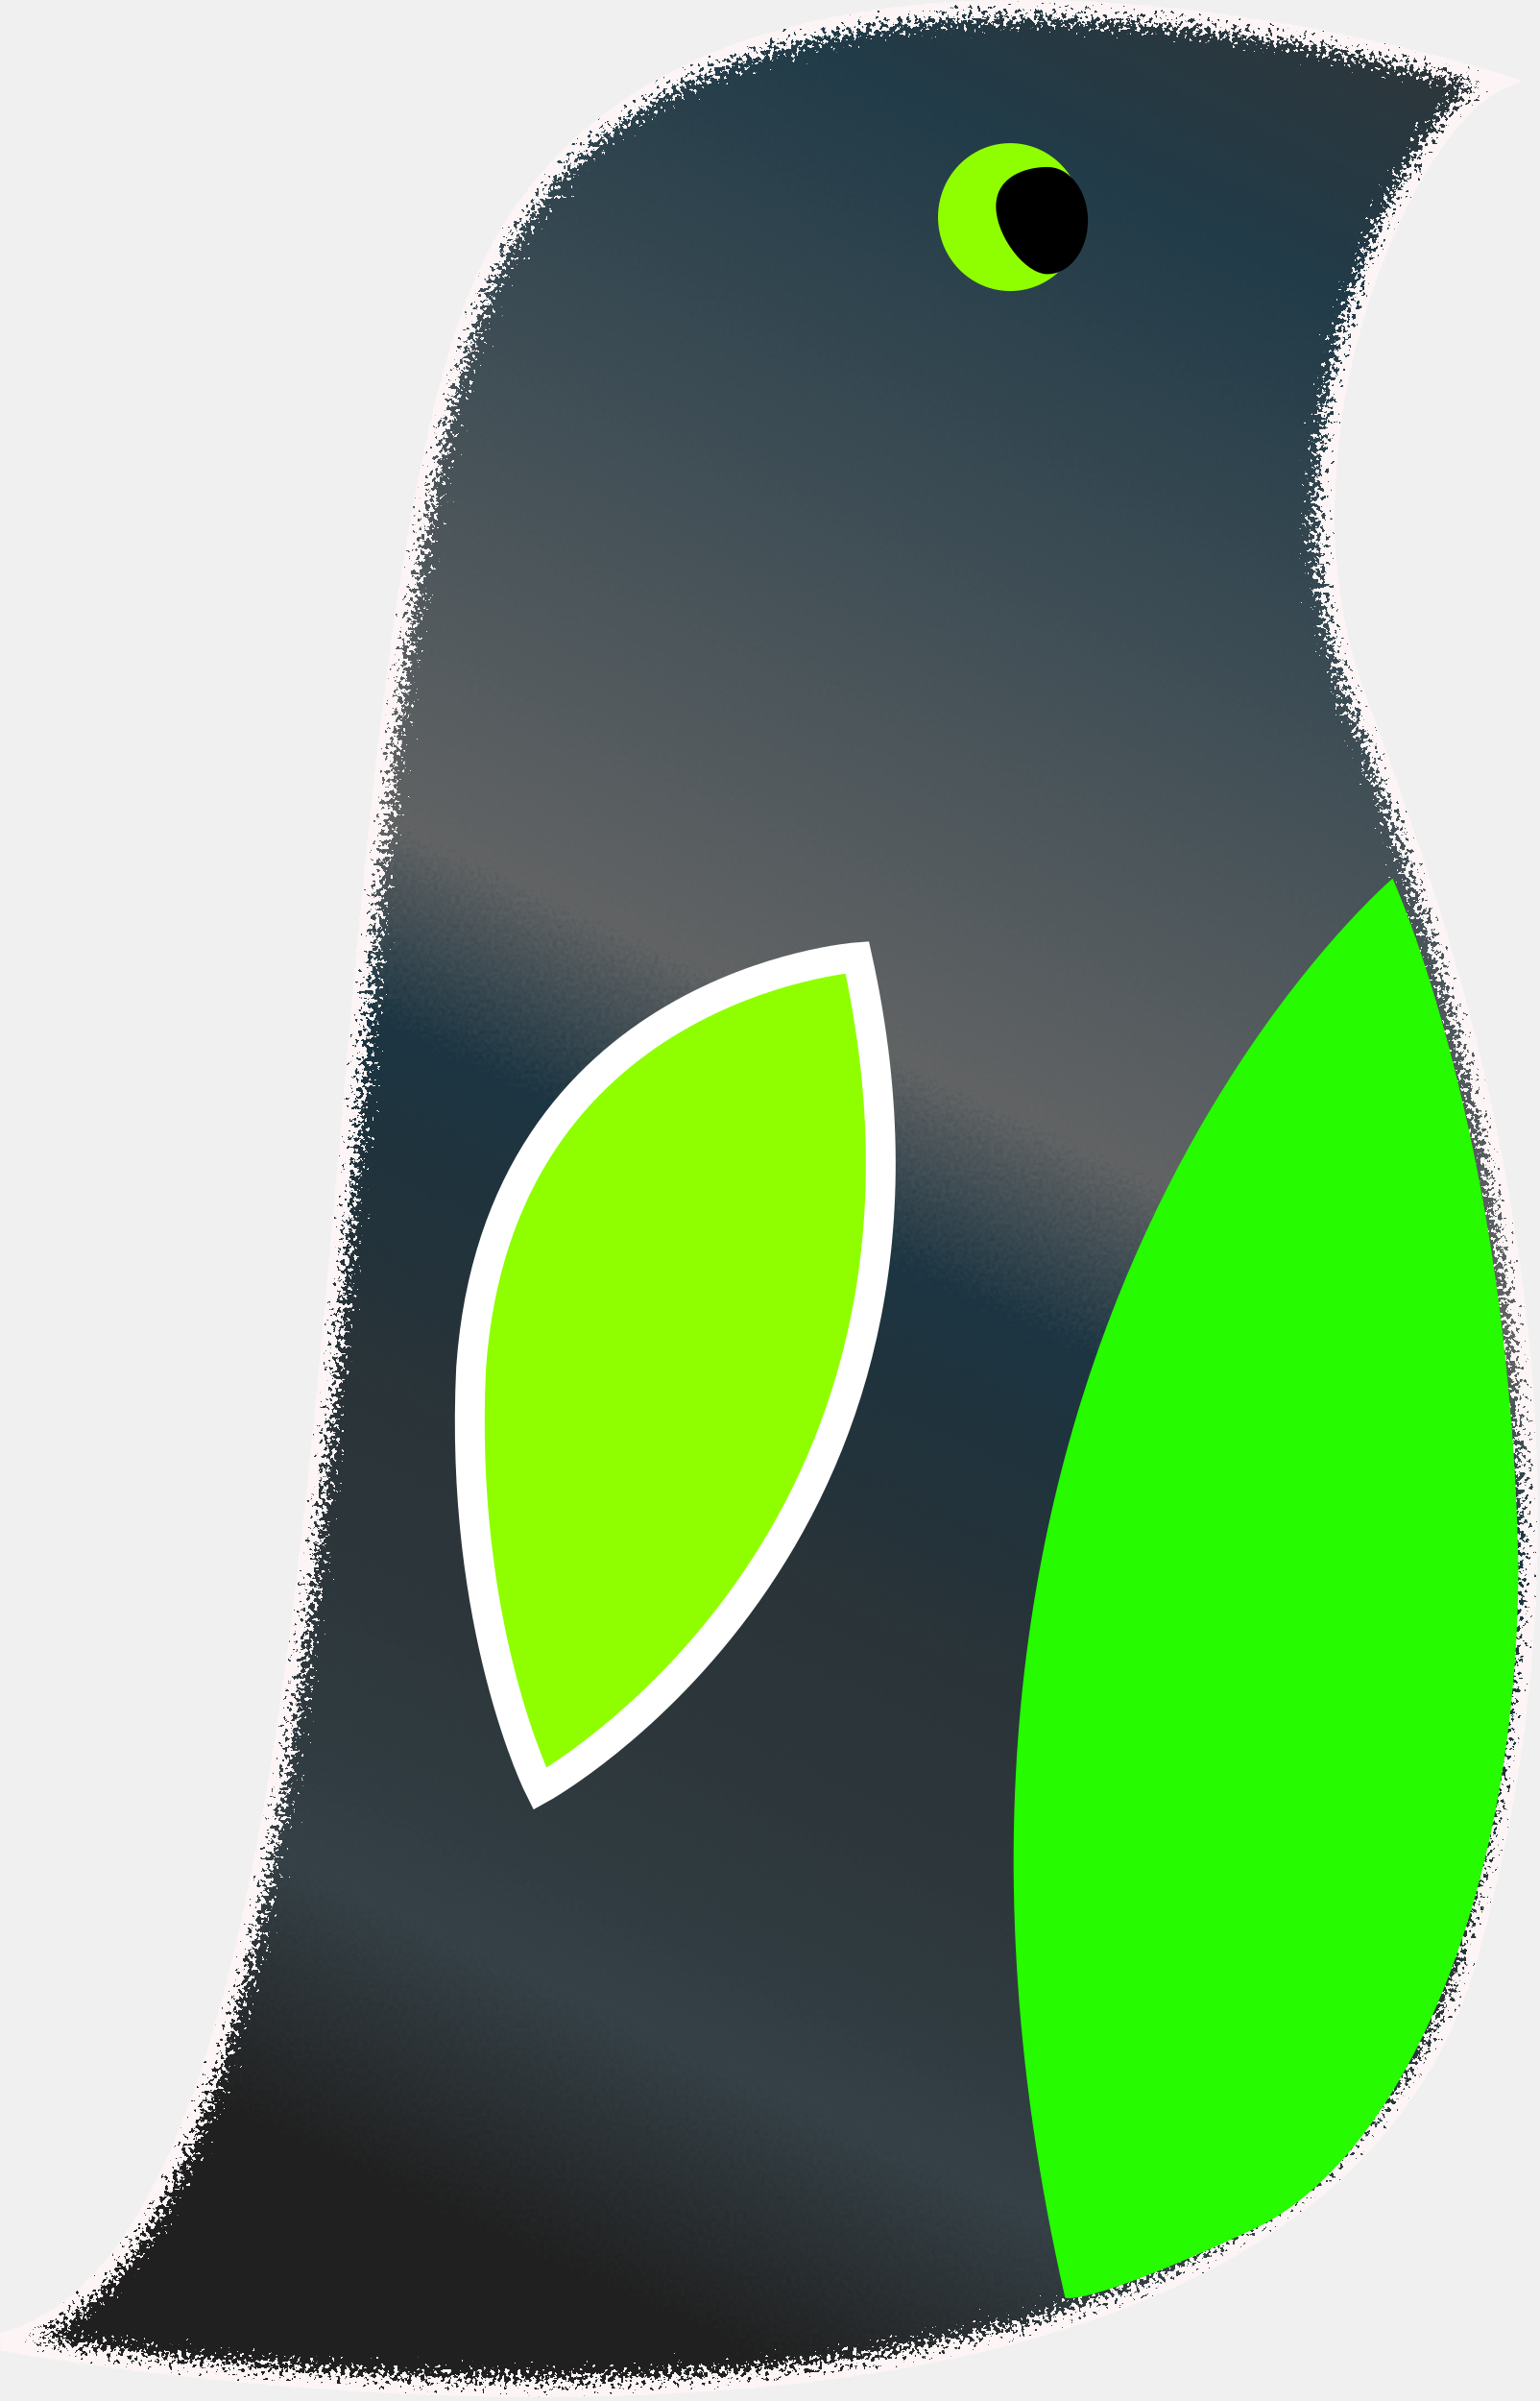
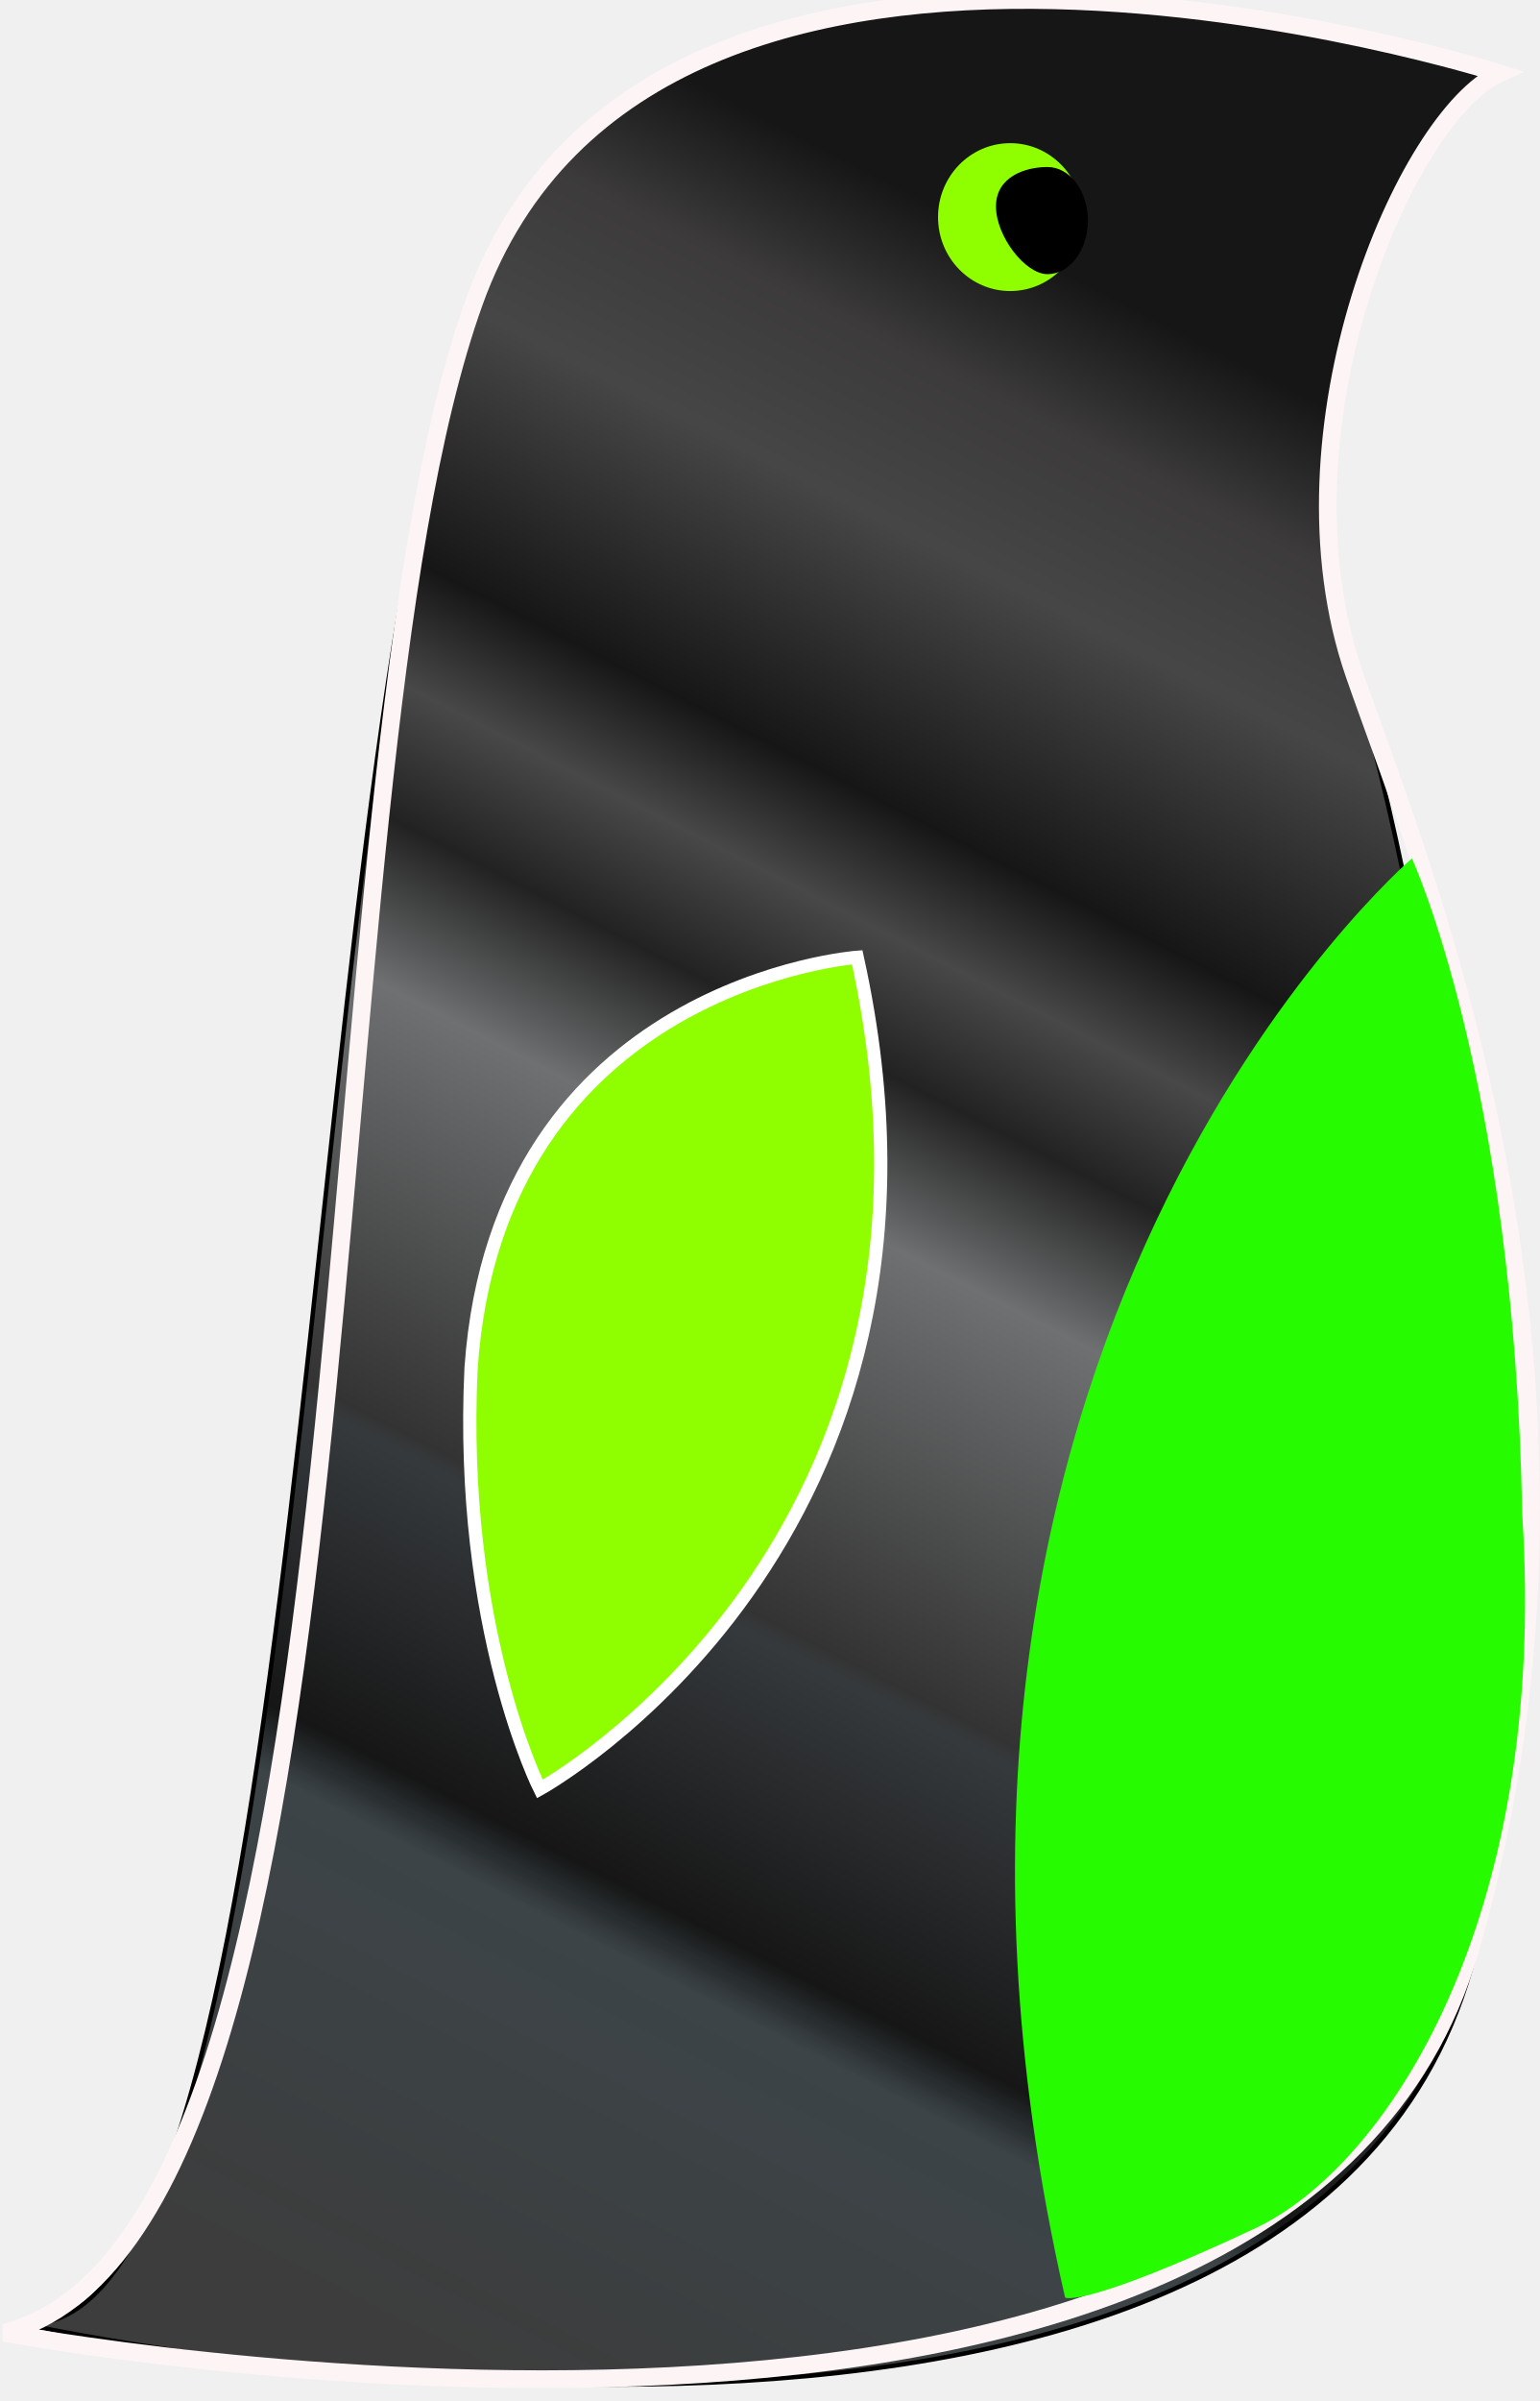
<svg xmlns="http://www.w3.org/2000/svg" width="349" height="544" viewBox="0 0 349 544" fill="none">
-   <g filter="url(#filter0_g_2006_3128)">
-     <path fill-rule="evenodd" clip-rule="evenodd" d="M339.345 18.612C339.345 18.612 147.658 -42.746 106.994 70.379C66.335 183.503 89.568 507.53 0.5 530.546C0.5 530.546 292.047 585.59 332.712 443.705C370.348 312.378 320.53 195.593 306.43 154.743C287.341 99.455 318.044 28.199 339.345 18.612Z" fill="url(#paint0_linear_2006_3128)" />
-     <path fill-rule="evenodd" clip-rule="evenodd" d="M339.345 18.612C339.345 18.612 147.658 -42.746 106.994 70.379C66.335 183.503 89.568 507.53 0.5 530.546C0.5 530.546 292.047 585.59 332.712 443.705C370.348 312.378 320.53 195.593 306.43 154.743C287.341 99.455 318.044 28.199 339.345 18.612Z" stroke="#FDF5F5" stroke-width="4" />
+   <g clip-path="url(#clip0_52_206)">
+     <path d="M106.804 69.069C147.602 -45.158 339.869 16.738 340 16.78C318.622 26.464 287.807 98.44 306.965 154.286C321.116 195.549 353.796 374.344 333.343 446.168C292.529 589.486 5 526.5 5 526.5C72.244 532.005 65.997 183.336 106.804 69.069Z" fill="url(#paint0_linear_52_206)" fill-opacity="0.91" />
+     <path d="M106.804 69.069C147.602 -45.158 339.869 16.738 340 16.78C318.622 26.464 287.807 98.44 306.965 154.286C321.116 195.549 353.796 374.344 333.343 446.168C292.529 589.486 5 526.5 5 526.5C72.244 532.005 65.997 183.336 106.804 69.069Z" stroke="black" />
+     <path fill-rule="evenodd" clip-rule="evenodd" d="M339.845 16.613C339.845 16.613 148.158 -44.745 107.494 68.379C66.835 181.503 90.068 505.53 1 528.546C1 528.546 292.547 583.59 333.212 441.705C370.848 310.378 321.03 193.593 306.93 152.743C287.841 97.456 318.544 26.199 339.845 16.613Z" stroke="#FDF5F5" stroke-width="4" />
+     <path fill-rule="evenodd" clip-rule="evenodd" d="M245.322 49.19C245.322 58.444 237.994 65.944 228.961 65.944C219.924 65.944 212.596 58.444 212.596 49.19C212.596 39.936 219.924 32.437 228.961 32.437C237.994 32.437 245.322 39.936 245.322 49.19Z" fill="#8FFF00" />
+     <path fill-rule="evenodd" clip-rule="evenodd" d="M246.569 49.977C246.569 56.682 242.46 62.115 237.397 62.115C232.33 62.115 225.729 53.478 225.729 46.773C225.729 40.069 232.33 37.839 237.397 37.839C242.46 37.839 246.569 43.272 246.569 49.977Z" fill="black" />
+     <path fill-rule="evenodd" clip-rule="evenodd" d="M320 194.5C320 194.5 191.941 304.112 241.395 520.577C241.395 520.577 245.501 523.112 284.31 504.962C314.247 490.96 351 435 345 343C343.2 244.744 320 194.5 320 194.5Z" fill="#26FB00" />
+     <path fill-rule="evenodd" clip-rule="evenodd" d="M122.356 405.338C122.356 405.338 223.641 349.619 194.277 216.89C194.277 216.89 112.903 222.826 106.766 309.912C103.941 368.933 122.356 405.338 122.356 405.338Z" fill="#8FFF00" stroke="white" stroke-width="3" />
  </g>
-   <path fill-rule="evenodd" clip-rule="evenodd" d="M245.322 49.19C245.322 58.444 237.994 65.944 228.961 65.944C219.924 65.944 212.596 58.444 212.596 49.19C212.596 39.936 219.924 32.437 228.961 32.437C237.994 32.437 245.322 39.936 245.322 49.19Z" fill="#8FFF00" />
-   <path fill-rule="evenodd" clip-rule="evenodd" d="M246.569 49.977C246.569 56.682 242.46 62.115 237.397 62.115C232.33 62.115 225.729 53.478 225.729 46.773C225.729 40.069 232.33 37.839 237.397 37.839C242.46 37.839 246.569 43.272 246.569 49.977Z" fill="black" />
-   <path fill-rule="evenodd" clip-rule="evenodd" d="M315.618 199.048C315.618 199.048 191.941 304.112 241.395 520.577C241.395 520.577 245.501 523.112 284.31 504.962C314.247 490.96 343.703 436.09 344.135 355.385C342.335 257.129 315.618 199.048 315.618 199.048Z" fill="#26FB00" />
-   <path fill-rule="evenodd" clip-rule="evenodd" d="M122.356 405.338C122.356 405.338 223.641 349.619 194.277 216.89C194.277 216.89 112.903 222.826 106.766 309.912C103.941 368.933 122.356 405.338 122.356 405.338Z" fill="#8FFF00" stroke="white" stroke-width="6.742" />
  <defs>
-     <filter id="filter0_g_2006_3128" x="-6.9" y="-6.9" width="362.298" height="556.853" filterUnits="userSpaceOnUse" color-interpolation-filters="sRGB">
-       <feFlood flood-opacity="0" result="BackgroundImageFix" />
-       <feBlend mode="normal" in="SourceGraphic" in2="BackgroundImageFix" result="shape" />
-       <feTurbulence type="fractalNoise" baseFrequency="0.999 0.999" numOctaves="3" seed="1327" result="displacementX" />
-       <feTurbulence type="fractalNoise" baseFrequency="0.999 0.999" numOctaves="3" seed="1328" result="displacementY" />
-       <feColorMatrix in="displacementX" type="matrix" values="0 0 0 1 0  0 0 0 0 0  0 0 0 0 0  0 0 0 0 1" result="displacementXRed" />
-       <feColorMatrix in="displacementY" type="matrix" values="0 0 0 0 0  0 0 0 1 0  0 0 0 0 0  0 0 0 0 1" />
-       <feComposite in="displacementXRed" operator="arithmetic" k1="0" k2="1" k3="1" k4="0" />
-       <feDisplacementMap in="shape" scale="13.8" xChannelSelector="R" yChannelSelector="G" width="100%" height="100%" />
-       <feColorMatrix type="matrix" values="0 0 0 0 0  0 0 0 0 0  0 0 0 0 0  0 0 0 1 0" />
-       <feComponentTransfer result="sourceDisplacedAlpha">
-         <feFuncA type="gamma" exponent="0.2" />
-       </feComponentTransfer>
-       <feColorMatrix in="shape" type="matrix" values="0 0 0 0 0  0 0 0 0 0  0 0 0 0 0  0 0 0 1 0" />
-       <feComponentTransfer result="inputSourceAlpha">
-         <feFuncA type="gamma" exponent="0.2" />
-       </feComponentTransfer>
-       <feComposite in="sourceDisplacedAlpha" operator="arithmetic" k1="1" k2="0" k3="0" k4="0" result="displacementAlphasMultiplied" />
-       <feComposite in="displacementAlphasMultiplied" operator="arithmetic" k1="0" k2="0" k3="-0.5" k4="0.5" result="centeringAdjustment" />
-       <feComposite in="displacementX" in2="displacementAlphasMultiplied" operator="arithmetic" k1="1" k2="0" k3="0" k4="0" />
-       <feComposite in="centeringAdjustment" operator="arithmetic" k1="0" k2="1" k3="1" k4="0" />
-       <feColorMatrix type="matrix" values="0 0 0 1 0  0 0 0 0 0  0 0 0 0 0  0 0 0 0 1" result="displacementXFinal" />
-       <feComposite in="displacementY" in2="displacementAlphasMultiplied" operator="arithmetic" k1="1" k2="0" k3="0" k4="0" />
-       <feComposite in="centeringAdjustment" operator="arithmetic" k1="0" k2="1" k3="1" k4="0" />
-       <feColorMatrix type="matrix" values="0 0 0 0 0  0 0 0 1 0  0 0 0 0 0  0 0 0 0 1" result="displacementYFinal" />
-       <feComposite in="displacementXFinal" in2="displacementYFinal" operator="arithmetic" k1="0" k2="1" k3="1" k4="0" />
-       <feComposite in2="displacementAlphasMultiplied" operator="in" result="displacementMap" />
-       <feFlood flood-color="rgb(127, 127, 127)" flood-opacity="1" />
-       <feComposite in2="displacementAlphasMultiplied" operator="out" />
-       <feComposite in2="displacementMap" operator="over" result="displacementMapWithBg" />
-       <feDisplacementMap in="shape" scale="13.8" xChannelSelector="R" yChannelSelector="G" width="100%" height="100%" result="displacedImage" />
-       <feColorMatrix in="shape" type="matrix" values="1 0 0 0 0  0 1 0 0 0  0 0 1 0 0  0 0 0 127 0" result="imageOpaque" />
-       <feDisplacementMap in="imageOpaque" in2="displacementMapWithBg" scale="13.8" xChannelSelector="R" yChannelSelector="G" width="100%" height="100%" result="displacedImageOpaque" />
-       <feColorMatrix in="displacedImage" type="matrix" values="0 0 0 1 0  0 0 0 0 0  0 0 0 0 0  0 0 0 127 0" result="displacedImageRed" />
-       <feColorMatrix in="shape" type="matrix" values="0 0 0 1 0  0 0 0 0 0  0 0 0 0 0  0 0 0 127 0" />
-       <feComposite in="displacedImageRed" operator="atop" result="transparencyRedMap" />
-       <feColorMatrix in="transparencyRedMap" type="matrix" values="0 0 0 0 0  0 0 0 0 0  0 0 0 0 0  1 0 0 0 0" result="transparencyAlphaMap" />
-       <feComposite in="displacedImageOpaque" in2="imageOpaque" operator="over" />
-       <feComposite in2="transparencyAlphaMap" operator="in" result="effect1_texture_2006_3128" />
-     </filter>
-     <linearGradient id="paint0_linear_2006_3128" x1="92.163" y1="496.677" x2="350.445" y2="-55.198" gradientUnits="userSpaceOnUse">
-       <stop stop-color="#202020" />
-       <stop offset="0.092" stop-color="#354147" />
-       <stop offset="0.255" stop-color="#000B10" stop-opacity="0.82" />
-       <stop offset="0.39" stop-color="#1C3542" />
-       <stop offset="0.458" stop-color="#616364" />
-       <stop offset="0.788" stop-color="#213B48" />
-       <stop offset="0.923" stop-color="#333435" />
+     <linearGradient id="paint0_linear_52_206" x1="78.71" y1="537.493" x2="313.033" y2="82.003" gradientUnits="userSpaceOnUse">
+       <stop offset="0.021" stop-opacity="0.82" />
+       <stop offset="0.219" stop-color="#010C11" stop-opacity="0.826" />
+       <stop offset="0.247" />
+       <stop offset="0.373" stop-color="#23272A" />
+       <stop offset="0.381" stop-color="#202020" />
+       <stop offset="0.553" stop-color="#616364" />
+       <stop offset="0.62" stop-color="#0D0D0D" />
+       <stop offset="0.675" stop-color="#383737" />
+       <stop offset="0.726" />
+       <stop offset="0.837" stop-color="#353535" />
+       <stop offset="0.909" stop-color="#2A2828" />
+       <stop offset="0.971" />
    </linearGradient>
+     <clipPath id="clip0_52_206">
+       <rect width="349" height="544" fill="white" />
+     </clipPath>
  </defs>
</svg>
